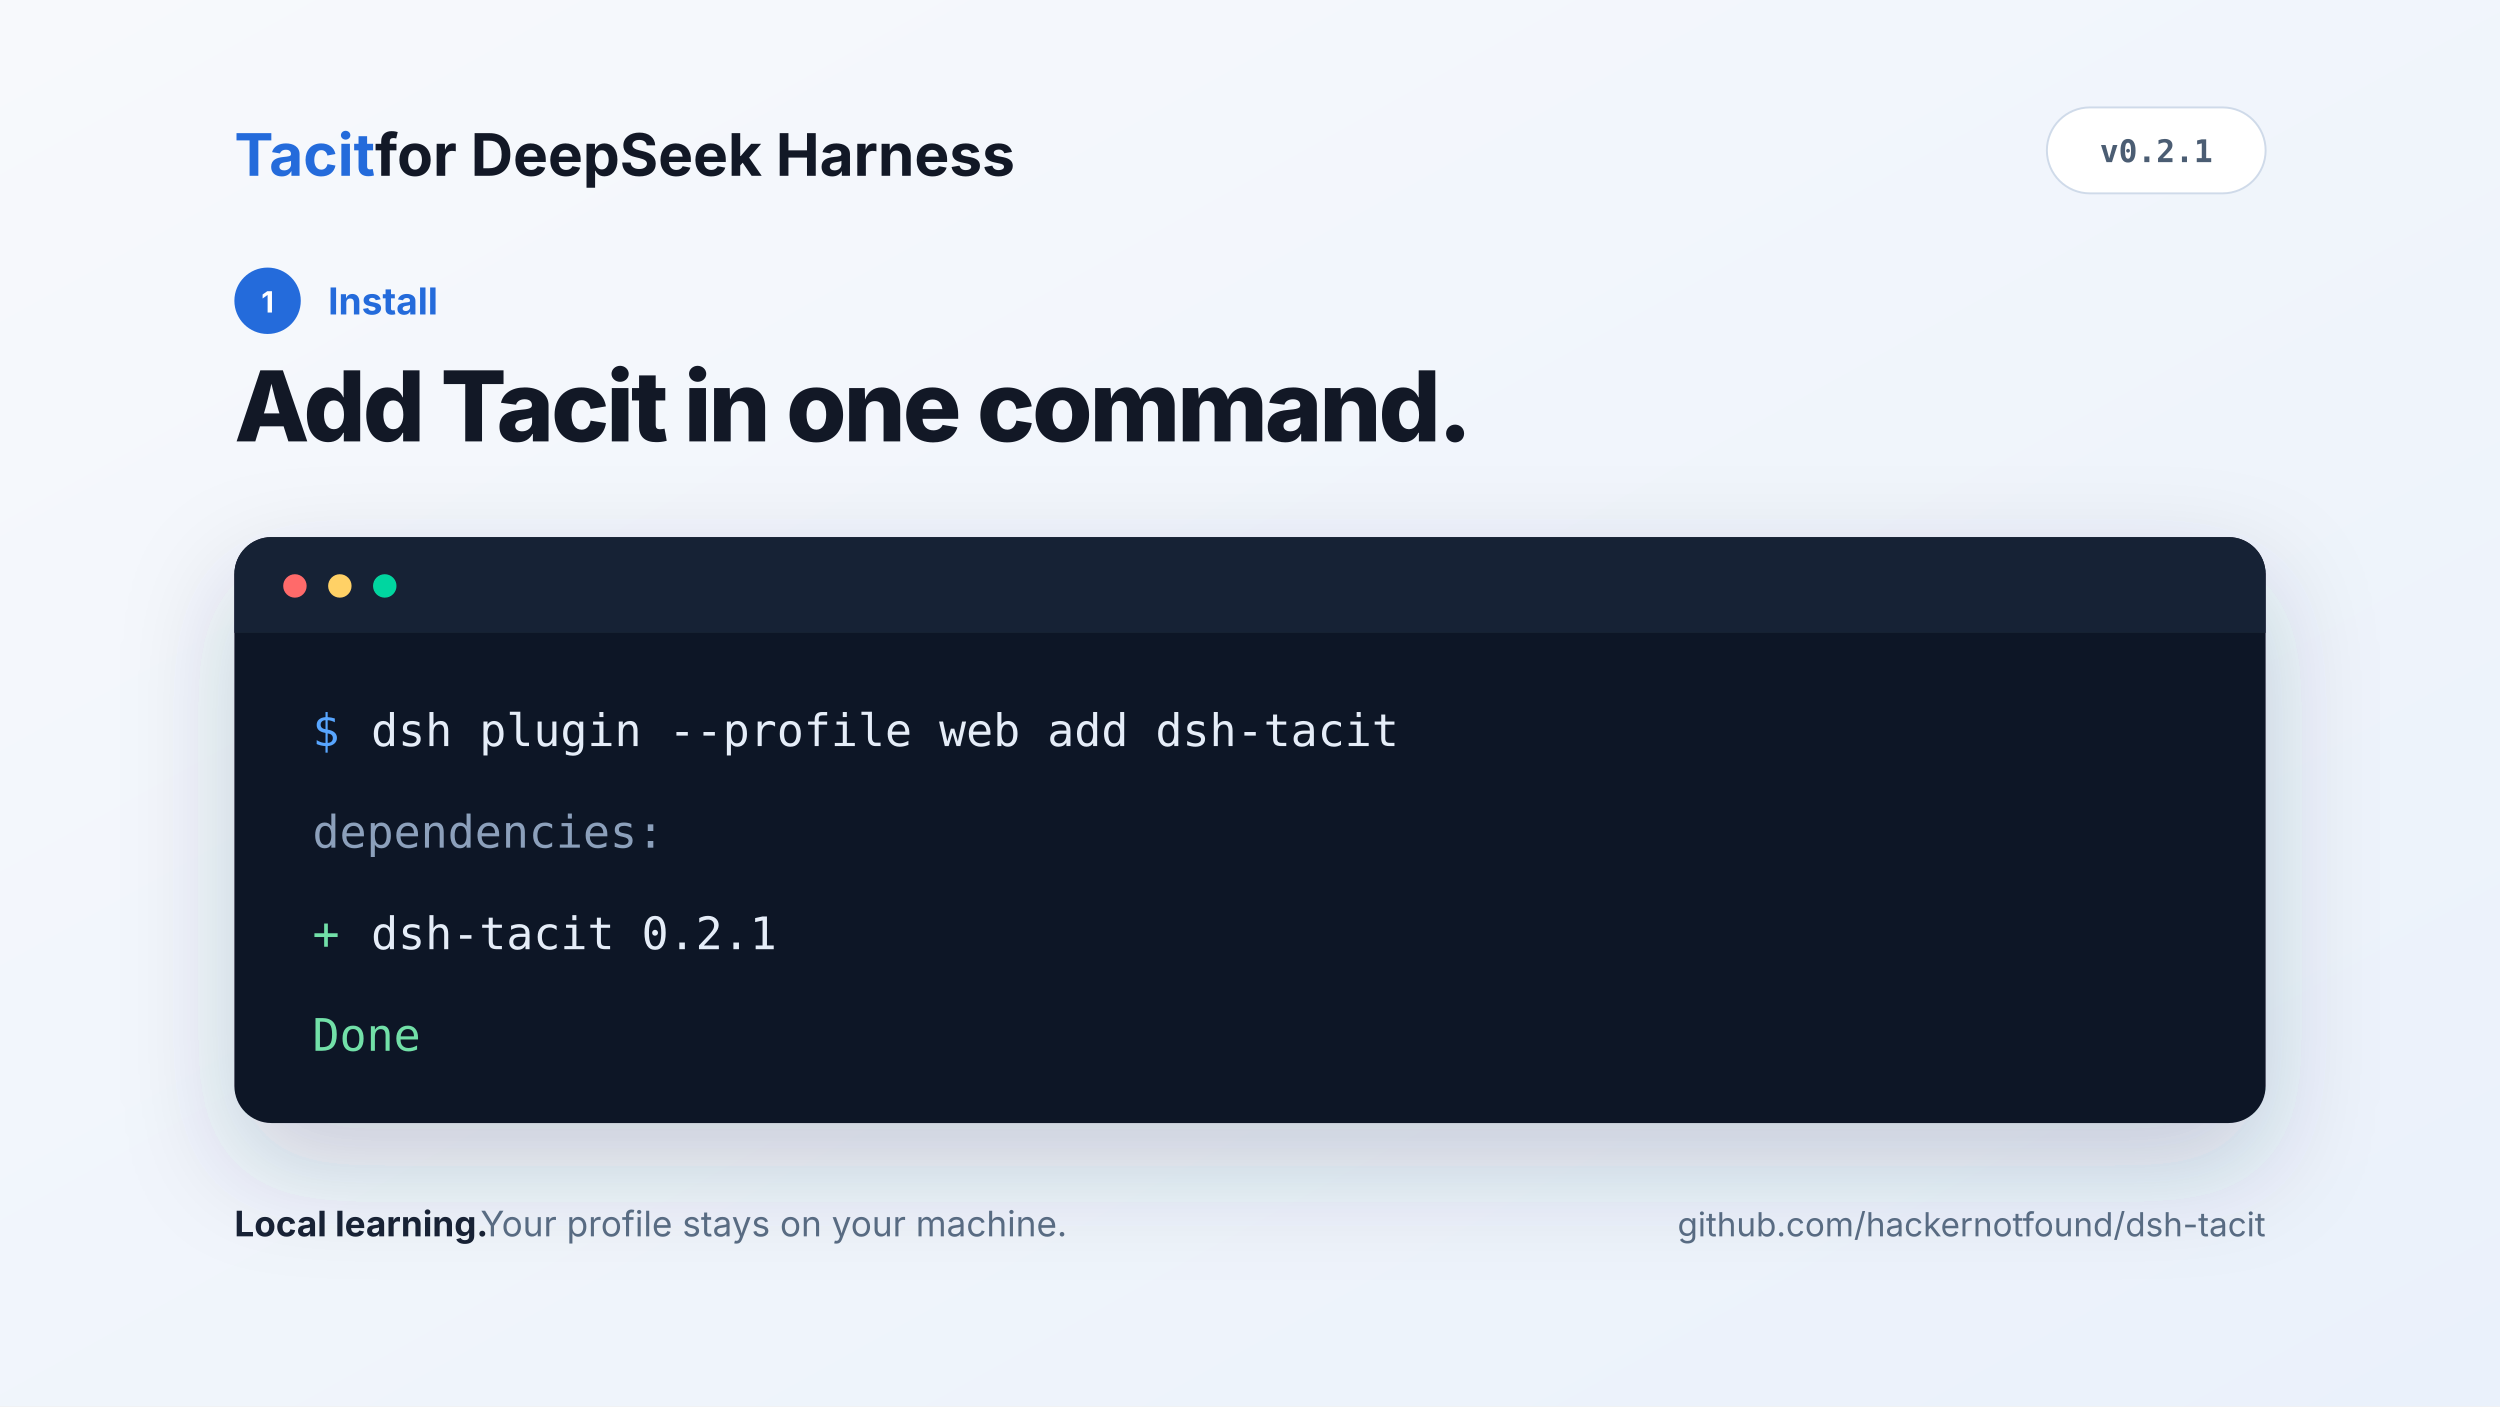
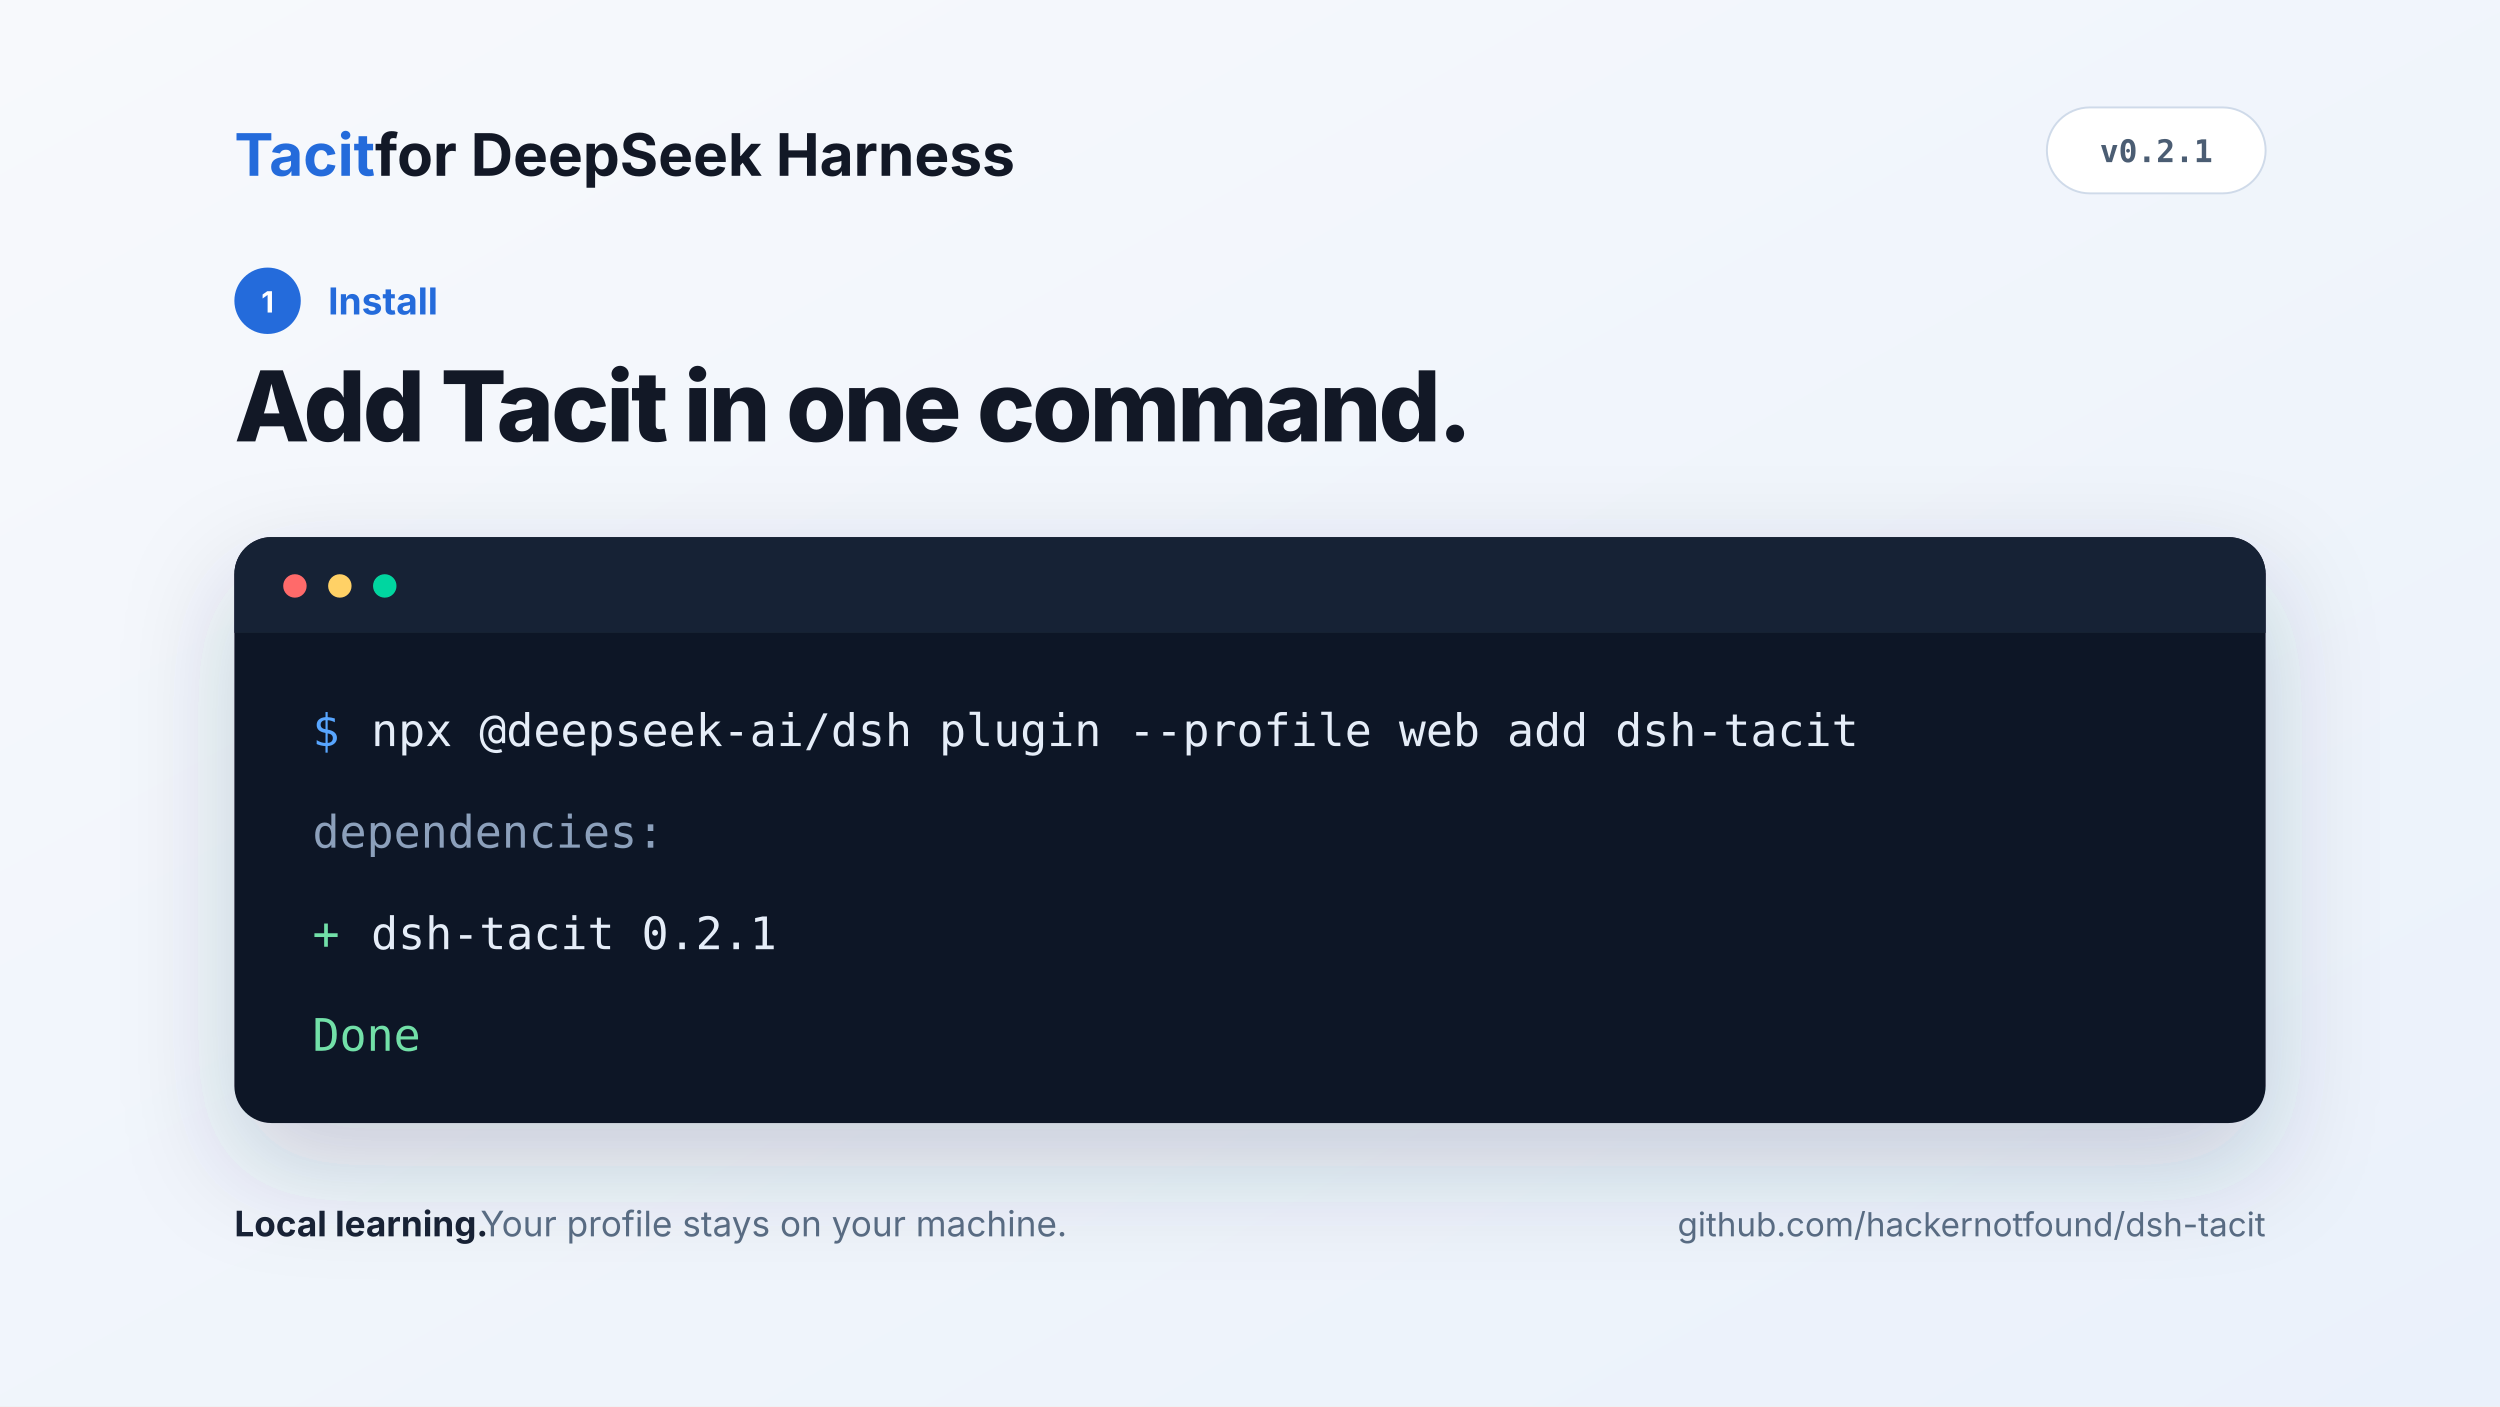
<svg xmlns="http://www.w3.org/2000/svg" width="1280" height="720" viewBox="0 0 1280 720">
  <defs>
    <linearGradient id="bg" x1="0" y1="0" x2="1" y2="1">
      <stop offset="0" stop-color="#f7f9fc" />
      <stop offset="1" stop-color="#eaf1fb" />
    </linearGradient>
    <filter id="shadow" x="-20%" y="-30%" width="140%" height="170%">
      <feDropShadow dx="0" dy="22" stdDeviation="28" flood-color="#23334e" flood-opacity="0.2" />
    </filter>
  </defs>
  <rect width="1280" height="720" fill="url(#bg)" />
  <g font-family="-apple-system, BlinkMacSystemFont, 'Segoe UI', sans-serif">
    <text x="120" y="90" font-size="30" font-weight="750" fill="#246bdb">Tacit</text>
    <text x="192" y="90" font-size="30" font-weight="750" fill="#121826">for DeepSeek Harness</text>
    <rect x="1048" y="55" width="112" height="44" rx="22" fill="#fff" stroke="#cfdae9" />
    <text x="1104" y="83" text-anchor="middle" font-family="ui-monospace, SFMono-Regular, Menlo, monospace" font-size="16" font-weight="600" fill="#4b5d73">v0.2.1</text>
    <circle cx="137" cy="154" r="17" fill="#246bdb" />
    <text x="137" y="160" text-anchor="middle" font-size="15" font-weight="700" fill="#fff">1</text>
    <text x="168" y="161" font-size="19" font-weight="700" fill="#246bdb">Install</text>
    <text x="120" y="226" font-size="50" font-weight="780" letter-spacing="-1.5" fill="#121826">Add Tacit in one command.</text>
    <g filter="url(#shadow)">
      <rect x="120" y="275" width="1040" height="300" rx="19" fill="#111827" />
      <path d="M139 275h1002a19 19 0 0 1 19 19v30H120v-30a19 19 0 0 1 19-19z" fill="#182235" />
      <circle cx="151" cy="300" r="6" fill="#ff6b6b" />
      <circle cx="174" cy="300" r="6" fill="#ffd166" />
      <circle cx="197" cy="300" r="6" fill="#06d6a0" />
    </g>
    <g font-family="ui-monospace, SFMono-Regular, Menlo, monospace" font-size="23" font-weight="500">
      <text x="160" y="382" fill="#58a6ff">$</text>
-       <text x="190" y="382" fill="#e5edf8">dsh plugin --profile web add dsh-tacit</text>
+       <text x="190" y="382" fill="#e5edf8">npx @deepseek-ai/dsh plugin --profile web add dsh-tacit</text>
      <text x="160" y="434" fill="#8ca0bb">dependencies:</text>
      <text x="160" y="486" fill="#72e0a8">+</text>
      <text x="190" y="486" fill="#e5edf8">dsh-tacit 0.2.1</text>
      <text x="160" y="538" fill="#72e0a8">Done</text>
    </g>
    <text x="120" y="633" font-size="18" font-weight="700" fill="#182235">Local learning.</text>
    <text x="246" y="633" font-size="18" fill="#586b82">Your profile stays on your machine.</text>
    <text x="1160" y="633" text-anchor="end" font-size="17" fill="#586b82">github.com/hackernotfound/dsh-tacit</text>
  </g>
</svg>
